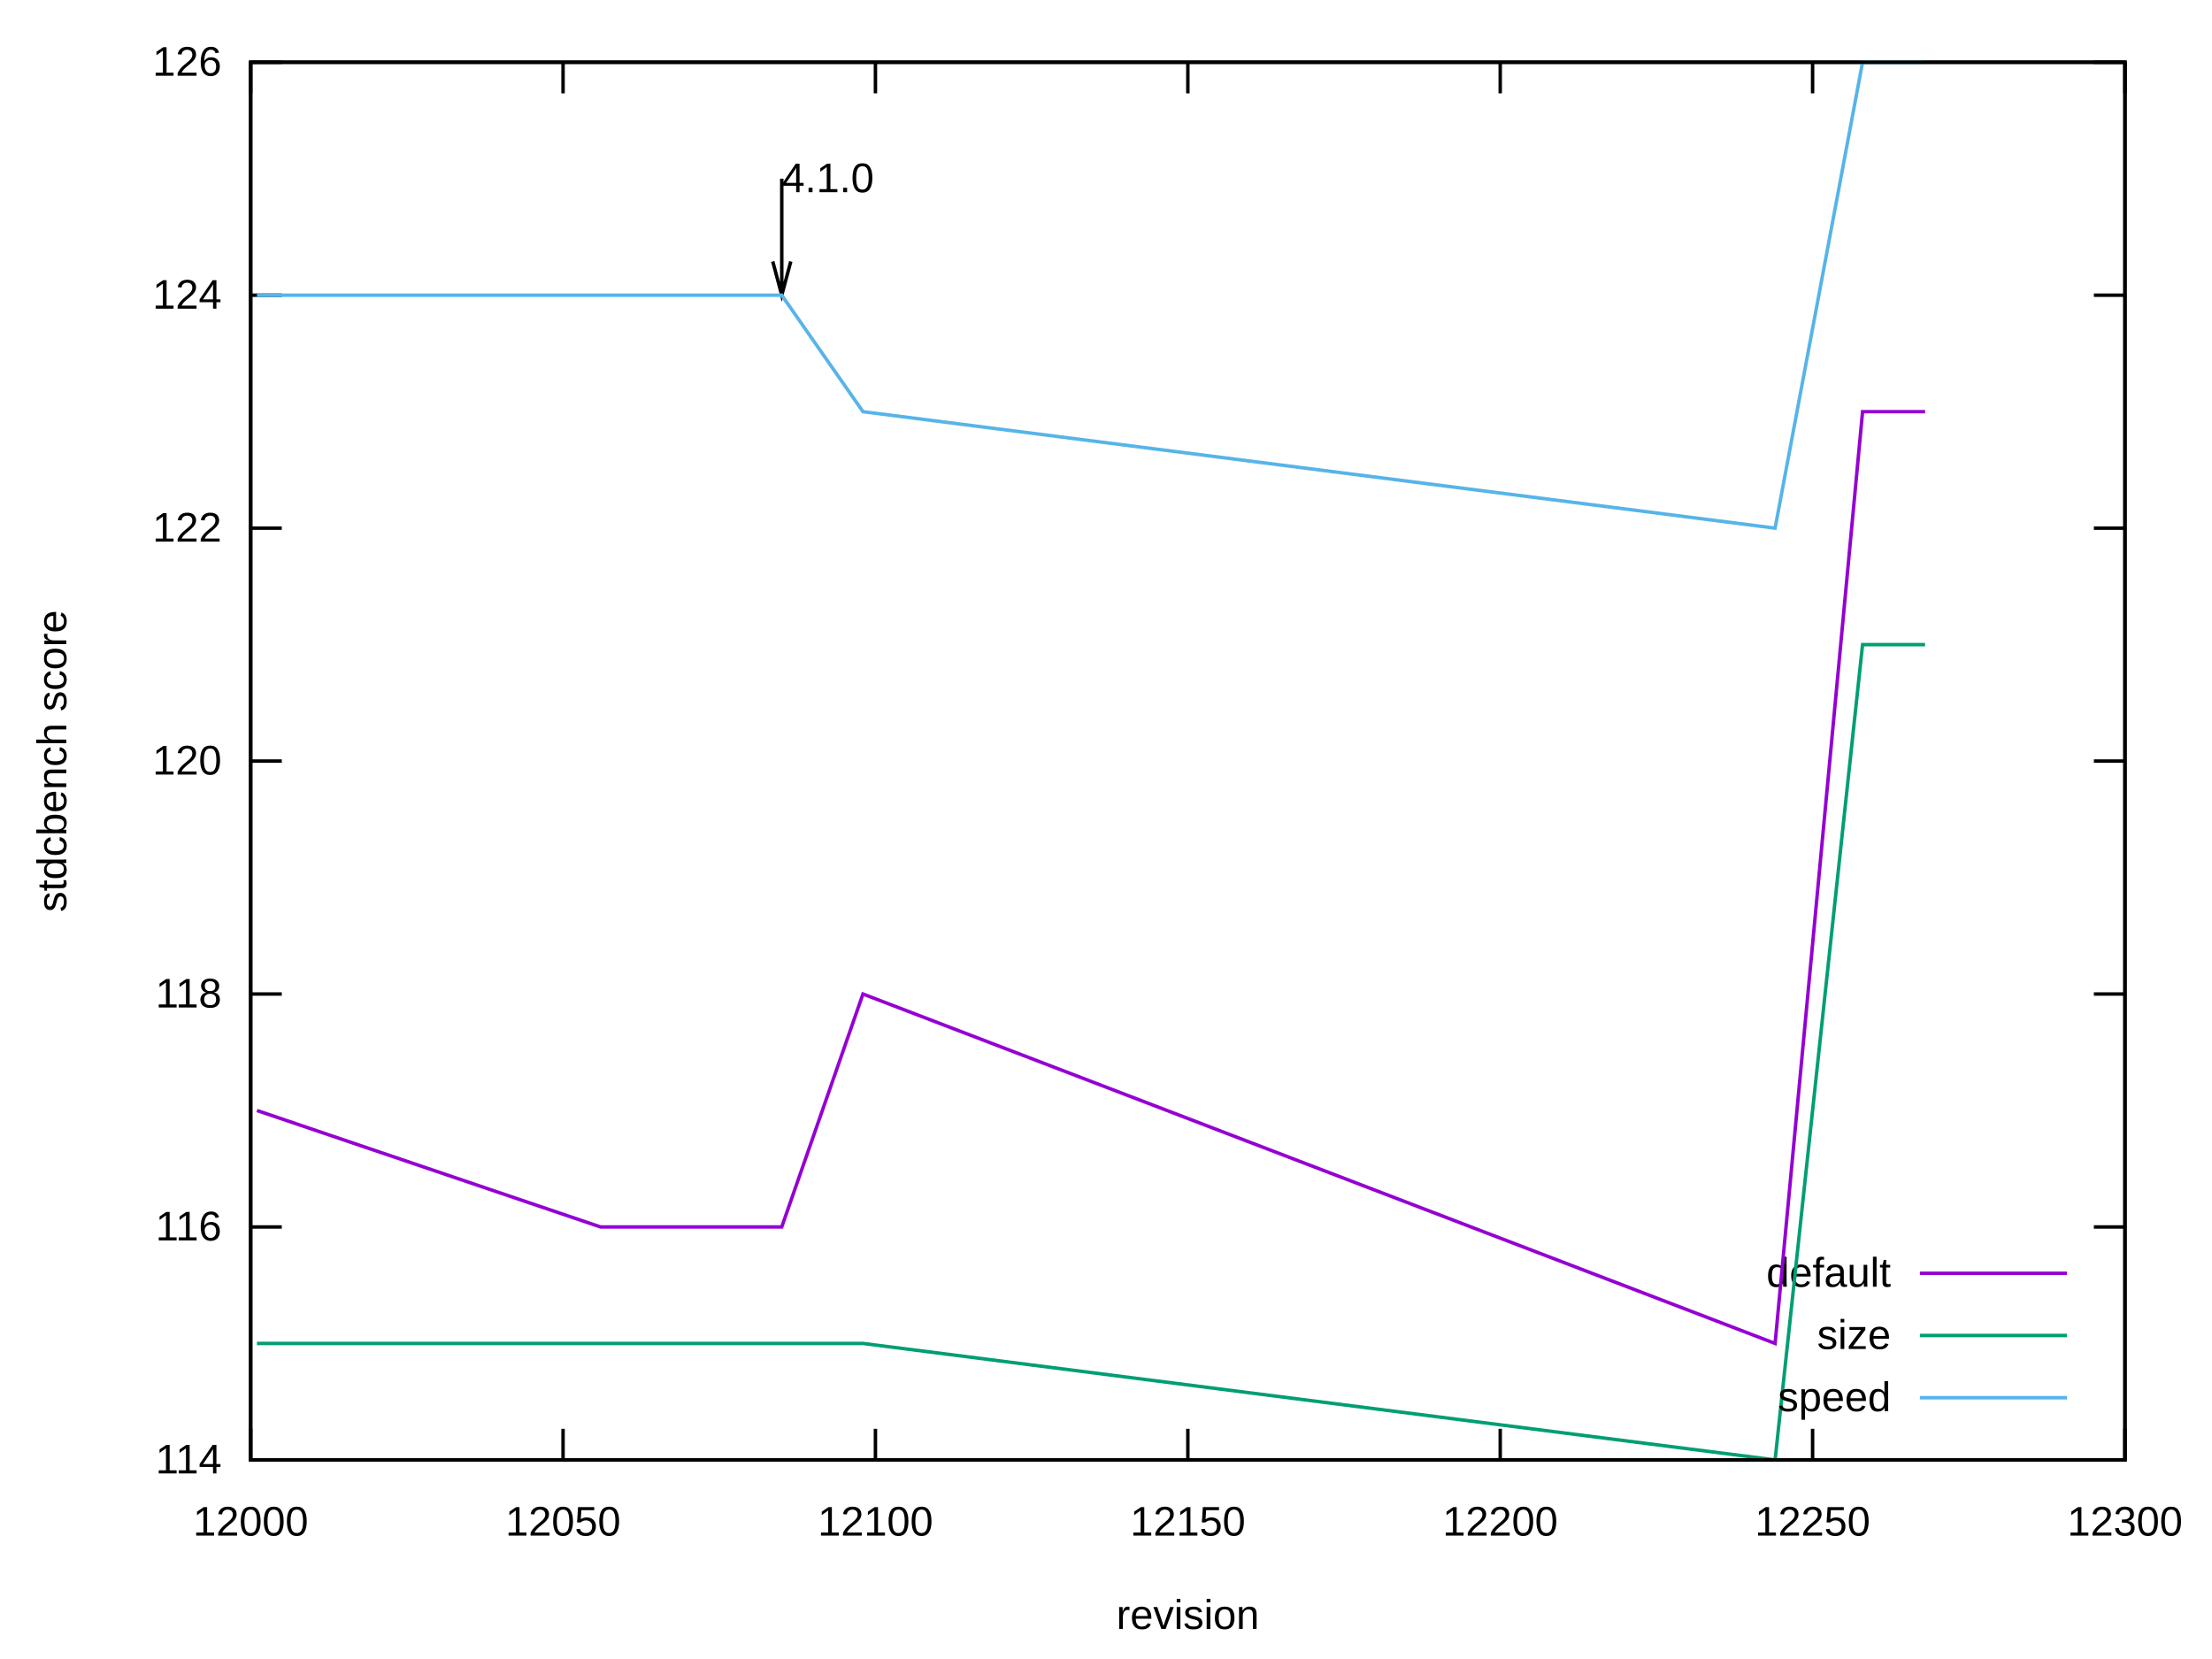
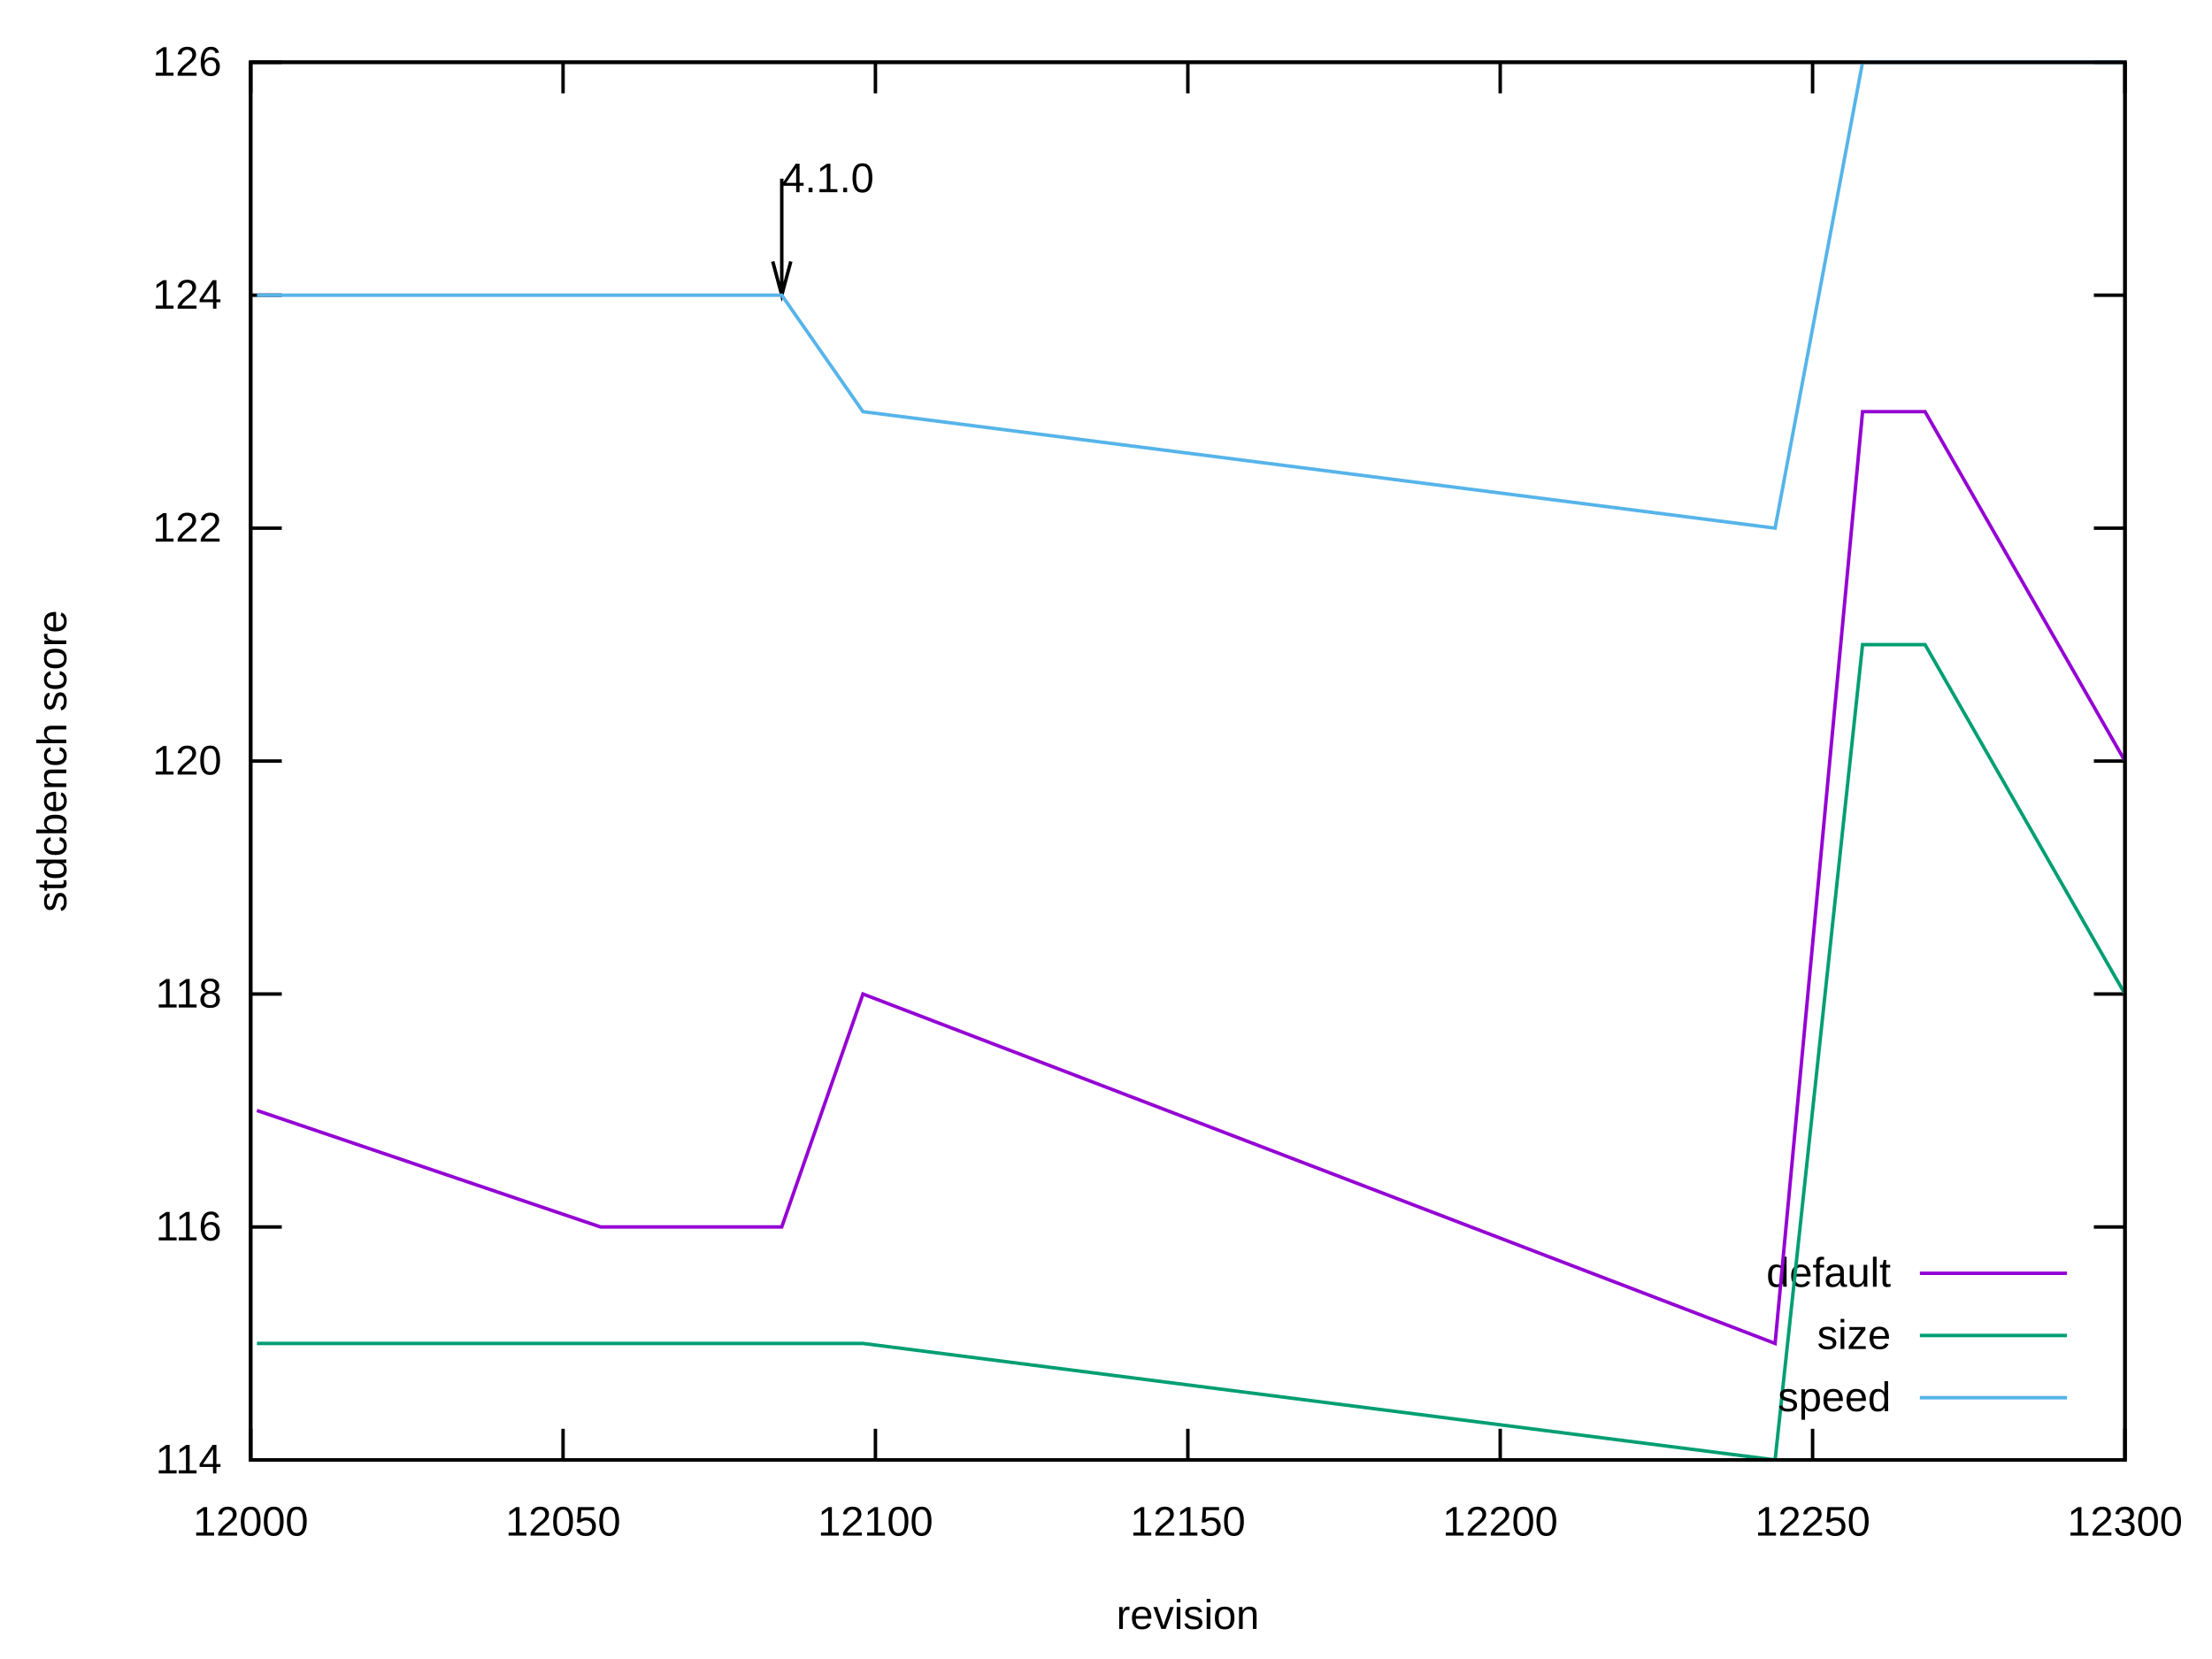
<svg xmlns="http://www.w3.org/2000/svg" xmlns:xlink="http://www.w3.org/1999/xlink" width="640" height="480" viewBox="0 0 640 480">
  <g id="gnuplot_canvas">
    <rect x="0" y="0" width="640" height="480" fill="none" />
    <defs>
      <circle id="gpDot" r="0.5" stroke-width="0.5" stroke="currentColor" />
      <path id="gpPt0" stroke-width="0.222" stroke="currentColor" d="M-1,0 h2 M0,-1 v2" />
      <path id="gpPt1" stroke-width="0.222" stroke="currentColor" d="M-1,-1 L1,1 M1,-1 L-1,1" />
      <path id="gpPt2" stroke-width="0.222" stroke="currentColor" d="M-1,0 L1,0 M0,-1 L0,1 M-1,-1 L1,1 M-1,1 L1,-1" />
      <rect id="gpPt3" stroke-width="0.222" stroke="currentColor" x="-1" y="-1" width="2" height="2" />
      <rect id="gpPt4" stroke-width="0.222" stroke="currentColor" fill="currentColor" x="-1" y="-1" width="2" height="2" />
      <circle id="gpPt5" stroke-width="0.222" stroke="currentColor" cx="0" cy="0" r="1" />
      <use xlink:href="#gpPt5" id="gpPt6" fill="currentColor" stroke="none" />
      <path id="gpPt7" stroke-width="0.222" stroke="currentColor" d="M0,-1.33 L-1.33,0.67 L1.33,0.67 z" />
      <use xlink:href="#gpPt7" id="gpPt8" fill="currentColor" stroke="none" />
      <use xlink:href="#gpPt7" id="gpPt9" stroke="currentColor" transform="rotate(180)" />
      <use xlink:href="#gpPt9" id="gpPt10" fill="currentColor" stroke="none" />
      <use xlink:href="#gpPt3" id="gpPt11" stroke="currentColor" transform="rotate(45)" />
      <use xlink:href="#gpPt11" id="gpPt12" fill="currentColor" stroke="none" />
      <path id="gpPt13" stroke-width="0.222" stroke="currentColor" d="M0,1.330 L1.265,0.411 L0.782,-1.067 L-0.782,-1.076 L-1.265,0.411 z" />
      <use xlink:href="#gpPt13" id="gpPt14" fill="currentColor" stroke="none" />
      <filter id="textbox" filterUnits="objectBoundingBox" x="0" y="0" height="1" width="1">
        <feFlood flood-color="white" flood-opacity="1" result="bgnd" />
        <feComposite in="SourceGraphic" in2="bgnd" operator="atop" />
      </filter>
      <filter id="greybox" filterUnits="objectBoundingBox" x="0" y="0" height="1" width="1">
        <feFlood flood-color="lightgrey" flood-opacity="1" result="grey" />
        <feComposite in="SourceGraphic" in2="grey" operator="atop" />
      </filter>
    </defs>
    <g fill="none" color="white" stroke="currentColor" stroke-width="1.00" stroke-linecap="butt" stroke-linejoin="miter">
</g>
    <g fill="none" color="black" stroke="currentColor" stroke-width="1.00" stroke-linecap="butt" stroke-linejoin="miter">
      <path stroke="black" d="M72.53,422.40 L81.53,422.40 M614.82,422.40 L605.82,422.40  " />
      <g transform="translate(64.14,426.30)" stroke="none" fill="black" font-family="Arial" font-size="12.00" text-anchor="end">
        <text>
          <tspan font-family="Arial"> 114</tspan>
        </text>
      </g>
    </g>
    <g fill="none" color="black" stroke="currentColor" stroke-width="1.00" stroke-linecap="butt" stroke-linejoin="miter">
      <path stroke="black" d="M72.53,355.00 L81.53,355.00 M614.82,355.00 L605.82,355.00  " />
      <g transform="translate(64.14,358.90)" stroke="none" fill="black" font-family="Arial" font-size="12.00" text-anchor="end">
        <text>
          <tspan font-family="Arial"> 116</tspan>
        </text>
      </g>
    </g>
    <g fill="none" color="black" stroke="currentColor" stroke-width="1.00" stroke-linecap="butt" stroke-linejoin="miter">
      <path stroke="black" d="M72.53,287.60 L81.53,287.60 M614.82,287.60 L605.82,287.60  " />
      <g transform="translate(64.14,291.50)" stroke="none" fill="black" font-family="Arial" font-size="12.00" text-anchor="end">
        <text>
          <tspan font-family="Arial"> 118</tspan>
        </text>
      </g>
    </g>
    <g fill="none" color="black" stroke="currentColor" stroke-width="1.00" stroke-linecap="butt" stroke-linejoin="miter">
      <path stroke="black" d="M72.53,220.20 L81.53,220.20 M614.82,220.20 L605.82,220.20  " />
      <g transform="translate(64.14,224.10)" stroke="none" fill="black" font-family="Arial" font-size="12.00" text-anchor="end">
        <text>
          <tspan font-family="Arial"> 120</tspan>
        </text>
      </g>
    </g>
    <g fill="none" color="black" stroke="currentColor" stroke-width="1.00" stroke-linecap="butt" stroke-linejoin="miter">
      <path stroke="black" d="M72.53,152.81 L81.53,152.81 M614.82,152.81 L605.82,152.81  " />
      <g transform="translate(64.14,156.71)" stroke="none" fill="black" font-family="Arial" font-size="12.00" text-anchor="end">
        <text>
          <tspan font-family="Arial"> 122</tspan>
        </text>
      </g>
    </g>
    <g fill="none" color="black" stroke="currentColor" stroke-width="1.00" stroke-linecap="butt" stroke-linejoin="miter">
      <path stroke="black" d="M72.53,85.41 L81.53,85.41 M614.82,85.41 L605.82,85.41  " />
      <g transform="translate(64.14,89.31)" stroke="none" fill="black" font-family="Arial" font-size="12.00" text-anchor="end">
        <text>
          <tspan font-family="Arial"> 124</tspan>
        </text>
      </g>
    </g>
    <g fill="none" color="black" stroke="currentColor" stroke-width="1.00" stroke-linecap="butt" stroke-linejoin="miter">
      <path stroke="black" d="M72.53,18.01 L81.53,18.01 M614.82,18.01 L605.82,18.01  " />
      <g transform="translate(64.14,21.91)" stroke="none" fill="black" font-family="Arial" font-size="12.00" text-anchor="end">
        <text>
          <tspan font-family="Arial"> 126</tspan>
        </text>
      </g>
    </g>
    <g fill="none" color="black" stroke="currentColor" stroke-width="1.00" stroke-linecap="butt" stroke-linejoin="miter">
      <path stroke="black" d="M72.53,422.40 L72.53,413.40 M72.53,18.01 L72.53,27.01  " />
      <g transform="translate(72.53,444.30)" stroke="none" fill="black" font-family="Arial" font-size="12.00" text-anchor="middle">
        <text>
          <tspan font-family="Arial"> 12000</tspan>
        </text>
      </g>
    </g>
    <g fill="none" color="black" stroke="currentColor" stroke-width="1.00" stroke-linecap="butt" stroke-linejoin="miter">
      <path stroke="black" d="M162.91,422.40 L162.91,413.40 M162.91,18.01 L162.91,27.01  " />
      <g transform="translate(162.91,444.30)" stroke="none" fill="black" font-family="Arial" font-size="12.00" text-anchor="middle">
        <text>
          <tspan font-family="Arial"> 12050</tspan>
        </text>
      </g>
    </g>
    <g fill="none" color="black" stroke="currentColor" stroke-width="1.00" stroke-linecap="butt" stroke-linejoin="miter">
      <path stroke="black" d="M253.29,422.40 L253.29,413.40 M253.29,18.01 L253.29,27.01  " />
      <g transform="translate(253.29,444.30)" stroke="none" fill="black" font-family="Arial" font-size="12.00" text-anchor="middle">
        <text>
          <tspan font-family="Arial"> 12100</tspan>
        </text>
      </g>
    </g>
    <g fill="none" color="black" stroke="currentColor" stroke-width="1.00" stroke-linecap="butt" stroke-linejoin="miter">
      <path stroke="black" d="M343.68,422.40 L343.68,413.40 M343.68,18.01 L343.68,27.01  " />
      <g transform="translate(343.68,444.30)" stroke="none" fill="black" font-family="Arial" font-size="12.00" text-anchor="middle">
        <text>
          <tspan font-family="Arial"> 12150</tspan>
        </text>
      </g>
    </g>
    <g fill="none" color="black" stroke="currentColor" stroke-width="1.00" stroke-linecap="butt" stroke-linejoin="miter">
      <path stroke="black" d="M434.06,422.40 L434.06,413.40 M434.06,18.01 L434.06,27.01  " />
      <g transform="translate(434.06,444.30)" stroke="none" fill="black" font-family="Arial" font-size="12.00" text-anchor="middle">
        <text>
          <tspan font-family="Arial"> 12200</tspan>
        </text>
      </g>
    </g>
    <g fill="none" color="black" stroke="currentColor" stroke-width="1.00" stroke-linecap="butt" stroke-linejoin="miter">
      <path stroke="black" d="M524.44,422.40 L524.44,413.40 M524.44,18.01 L524.44,27.01  " />
      <g transform="translate(524.44,444.30)" stroke="none" fill="black" font-family="Arial" font-size="12.00" text-anchor="middle">
        <text>
          <tspan font-family="Arial"> 12250</tspan>
        </text>
      </g>
    </g>
    <g fill="none" color="black" stroke="currentColor" stroke-width="1.00" stroke-linecap="butt" stroke-linejoin="miter">
      <path stroke="black" d="M614.82,422.40 L614.82,413.40 M614.82,18.01 L614.82,27.01  " />
      <g transform="translate(614.82,444.30)" stroke="none" fill="black" font-family="Arial" font-size="12.00" text-anchor="middle">
        <text>
          <tspan font-family="Arial"> 12300</tspan>
        </text>
      </g>
    </g>
    <g fill="none" color="black" stroke="currentColor" stroke-width="1.00" stroke-linecap="butt" stroke-linejoin="miter">
</g>
    <g fill="none" color="black" stroke="currentColor" stroke-width="1.00" stroke-linecap="butt" stroke-linejoin="miter">
      <path stroke="black" d="M72.53,18.01 L72.53,422.40 L614.82,422.40 L614.82,18.01 L72.53,18.01 Z  " />
      <g transform="translate(226.18,55.61)" stroke="none" fill="black" font-family="Arial" font-size="12.00" text-anchor="start">
        <text>
          <tspan font-family="Arial">4.1.0</tspan>
        </text>
      </g>
      <path stroke="black" d="M223.58,75.64 L226.19,85.40 L228.80,75.64 M226.19,51.70 L226.19,85.40  " />
    </g>
    <g fill="none" color="black" stroke="currentColor" stroke-width="1.00" stroke-linecap="butt" stroke-linejoin="miter">
      <g transform="translate(19.18,220.21) rotate(270)" stroke="none" fill="black" font-family="Arial" font-size="12.00" text-anchor="middle">
        <text>
          <tspan font-family="Arial">stdcbench score</tspan>
        </text>
      </g>
    </g>
    <g fill="none" color="black" stroke="currentColor" stroke-width="1.00" stroke-linecap="butt" stroke-linejoin="miter">
      <g transform="translate(343.67,471.30)" stroke="none" fill="black" font-family="Arial" font-size="12.00" text-anchor="middle">
        <text>
          <tspan font-family="Arial">revision</tspan>
        </text>
      </g>
    </g>
    <g fill="none" color="black" stroke="currentColor" stroke-width="1.00" stroke-linecap="butt" stroke-linejoin="miter">
</g>
    <g id="gnuplot_plot_1">
      <g fill="none" color="black" stroke="currentColor" stroke-width="1.00" stroke-linecap="butt" stroke-linejoin="miter">
        <g transform="translate(547.09,372.30)" stroke="none" fill="black" font-family="Arial" font-size="12.00" text-anchor="end">
          <text>
            <tspan font-family="Arial">default</tspan>
          </text>
        </g>
      </g>
      <g fill="none" color="black" stroke="currentColor" stroke-width="1.00" stroke-linecap="butt" stroke-linejoin="miter">
-         <path stroke="rgb(148,   0, 211)" d="M555.48,368.40 L598.04,368.40 M74.34,321.30 L173.76,355.00 L226.18,355.00 L249.68,287.60 L513.59,388.70 L538.90,119.11   L556.98,119.11  " />
+         <path stroke="rgb(148,   0, 211)" d="M555.48,368.40 L598.04,368.40 M74.34,321.30 L173.76,355.00 L226.18,355.00 L249.68,287.60 L513.59,388.70 L538.90,119.11   L556.98,119.11 L614.82,220.20  " />
      </g>
    </g>
    <g id="gnuplot_plot_2">
      <g fill="none" color="black" stroke="currentColor" stroke-width="1.00" stroke-linecap="butt" stroke-linejoin="miter">
        <g transform="translate(547.09,390.30)" stroke="none" fill="black" font-family="Arial" font-size="12.00" text-anchor="end">
          <text>
            <tspan font-family="Arial">size</tspan>
          </text>
        </g>
      </g>
      <g fill="none" color="black" stroke="currentColor" stroke-width="1.00" stroke-linecap="butt" stroke-linejoin="miter">
-         <path stroke="rgb(  0, 158, 115)" d="M555.48,386.40 L598.04,386.40 M74.34,388.70 L173.76,388.70 L226.18,388.70 L249.68,388.70 L513.59,422.40 L538.90,186.51   L556.98,186.51  " />
+         <path stroke="rgb(  0, 158, 115)" d="M555.48,386.40 L598.04,386.40 M74.34,388.70 L173.76,388.70 L226.18,388.70 L249.68,388.70 L513.59,422.40 L538.90,186.51   L556.98,186.51 L614.82,287.60  " />
      </g>
    </g>
    <g id="gnuplot_plot_3">
      <g fill="none" color="black" stroke="currentColor" stroke-width="1.00" stroke-linecap="butt" stroke-linejoin="miter">
        <g transform="translate(547.09,408.30)" stroke="none" fill="black" font-family="Arial" font-size="12.00" text-anchor="end">
          <text>
            <tspan font-family="Arial">speed</tspan>
          </text>
        </g>
      </g>
      <g fill="none" color="black" stroke="currentColor" stroke-width="1.00" stroke-linecap="butt" stroke-linejoin="miter">
-         <path stroke="rgb( 86, 180, 233)" d="M555.48,404.40 L598.04,404.40 M74.34,85.41 L173.76,85.41 L226.18,85.41 L249.68,119.11 L513.59,152.81 L538.90,18.01   L556.98,18.01  " />
+         <path stroke="rgb( 86, 180, 233)" d="M555.48,404.40 L598.04,404.40 M74.34,85.41 L173.76,85.41 L226.18,85.41 L249.68,119.11 L513.59,152.81 L538.90,18.01   L556.98,18.01 L614.82,18.01  " />
      </g>
    </g>
    <g fill="none" color="white" stroke="rgb( 86, 180, 233)" stroke-width="2.00" stroke-linecap="butt" stroke-linejoin="miter">
</g>
    <g fill="none" color="black" stroke="currentColor" stroke-width="2.00" stroke-linecap="butt" stroke-linejoin="miter">
</g>
    <g fill="none" color="black" stroke="black" stroke-width="1.00" stroke-linecap="butt" stroke-linejoin="miter">
</g>
    <g fill="none" color="black" stroke="currentColor" stroke-width="1.00" stroke-linecap="butt" stroke-linejoin="miter">
      <path stroke="black" d="M72.53,18.01 L72.53,422.40 L614.82,422.40 L614.82,18.01 L72.53,18.01 Z  " />
    </g>
    <g fill="none" color="black" stroke="currentColor" stroke-width="1.00" stroke-linecap="butt" stroke-linejoin="miter">
</g>
  </g>
</svg>
